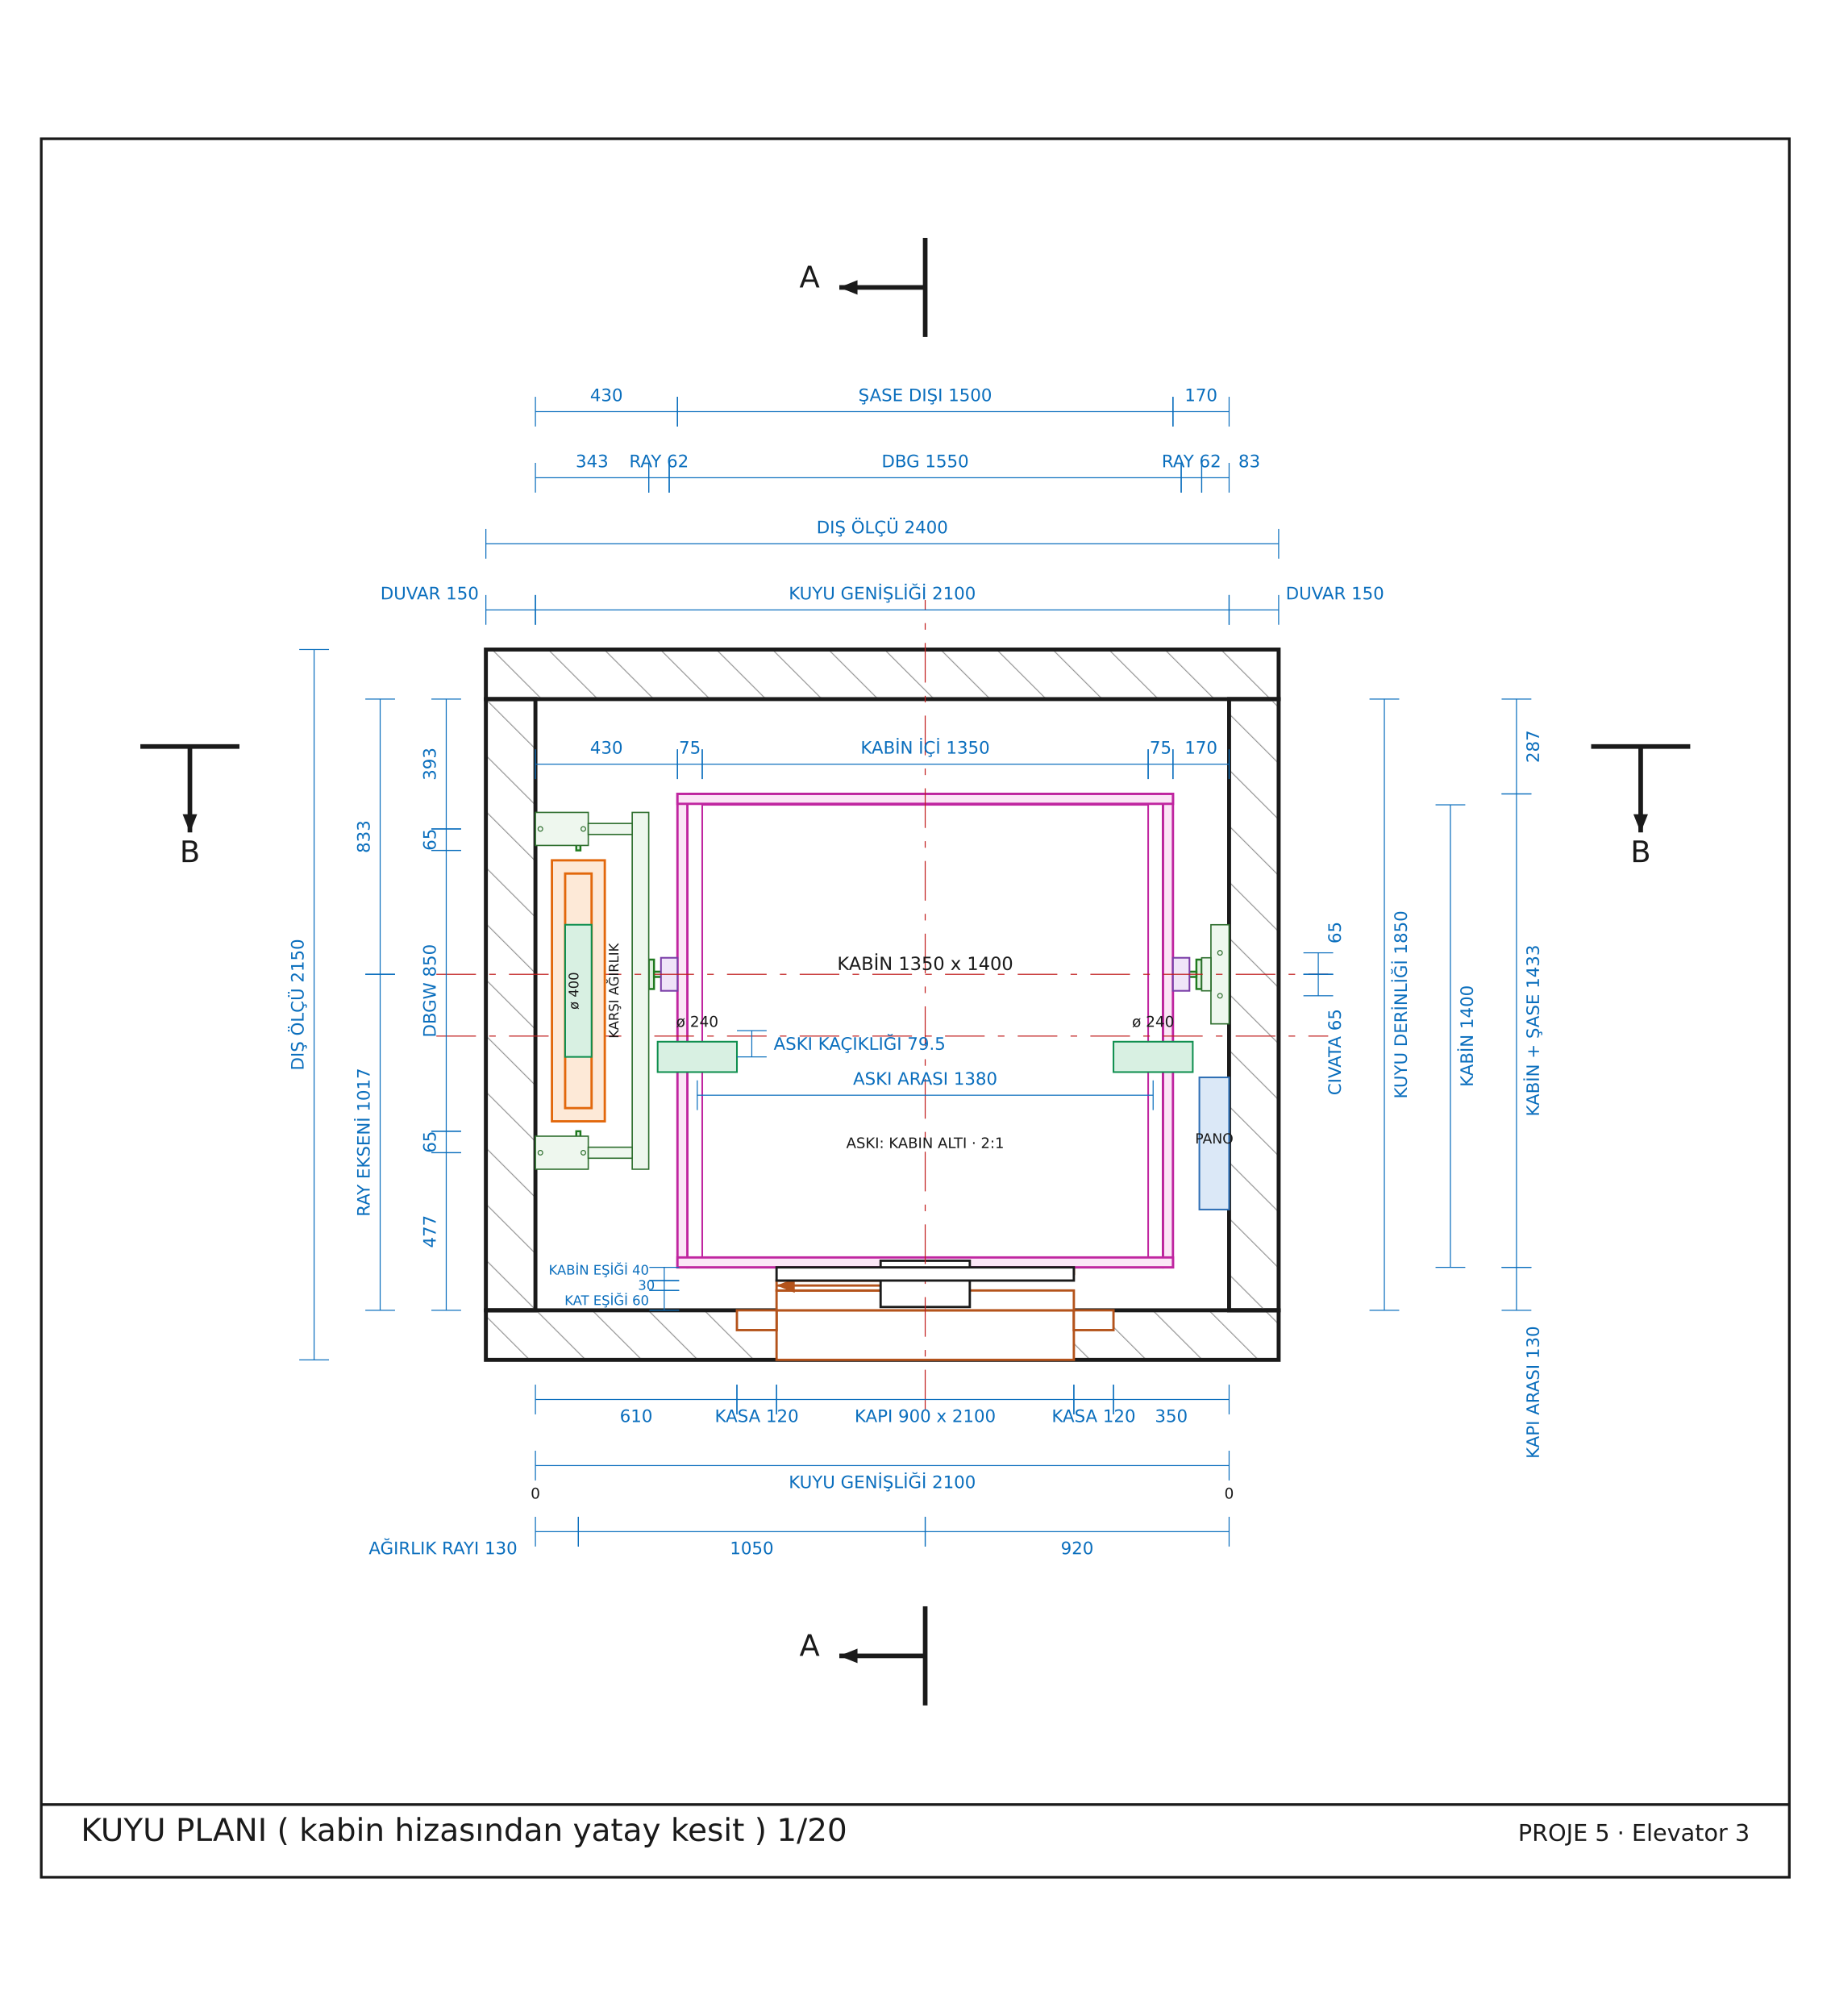
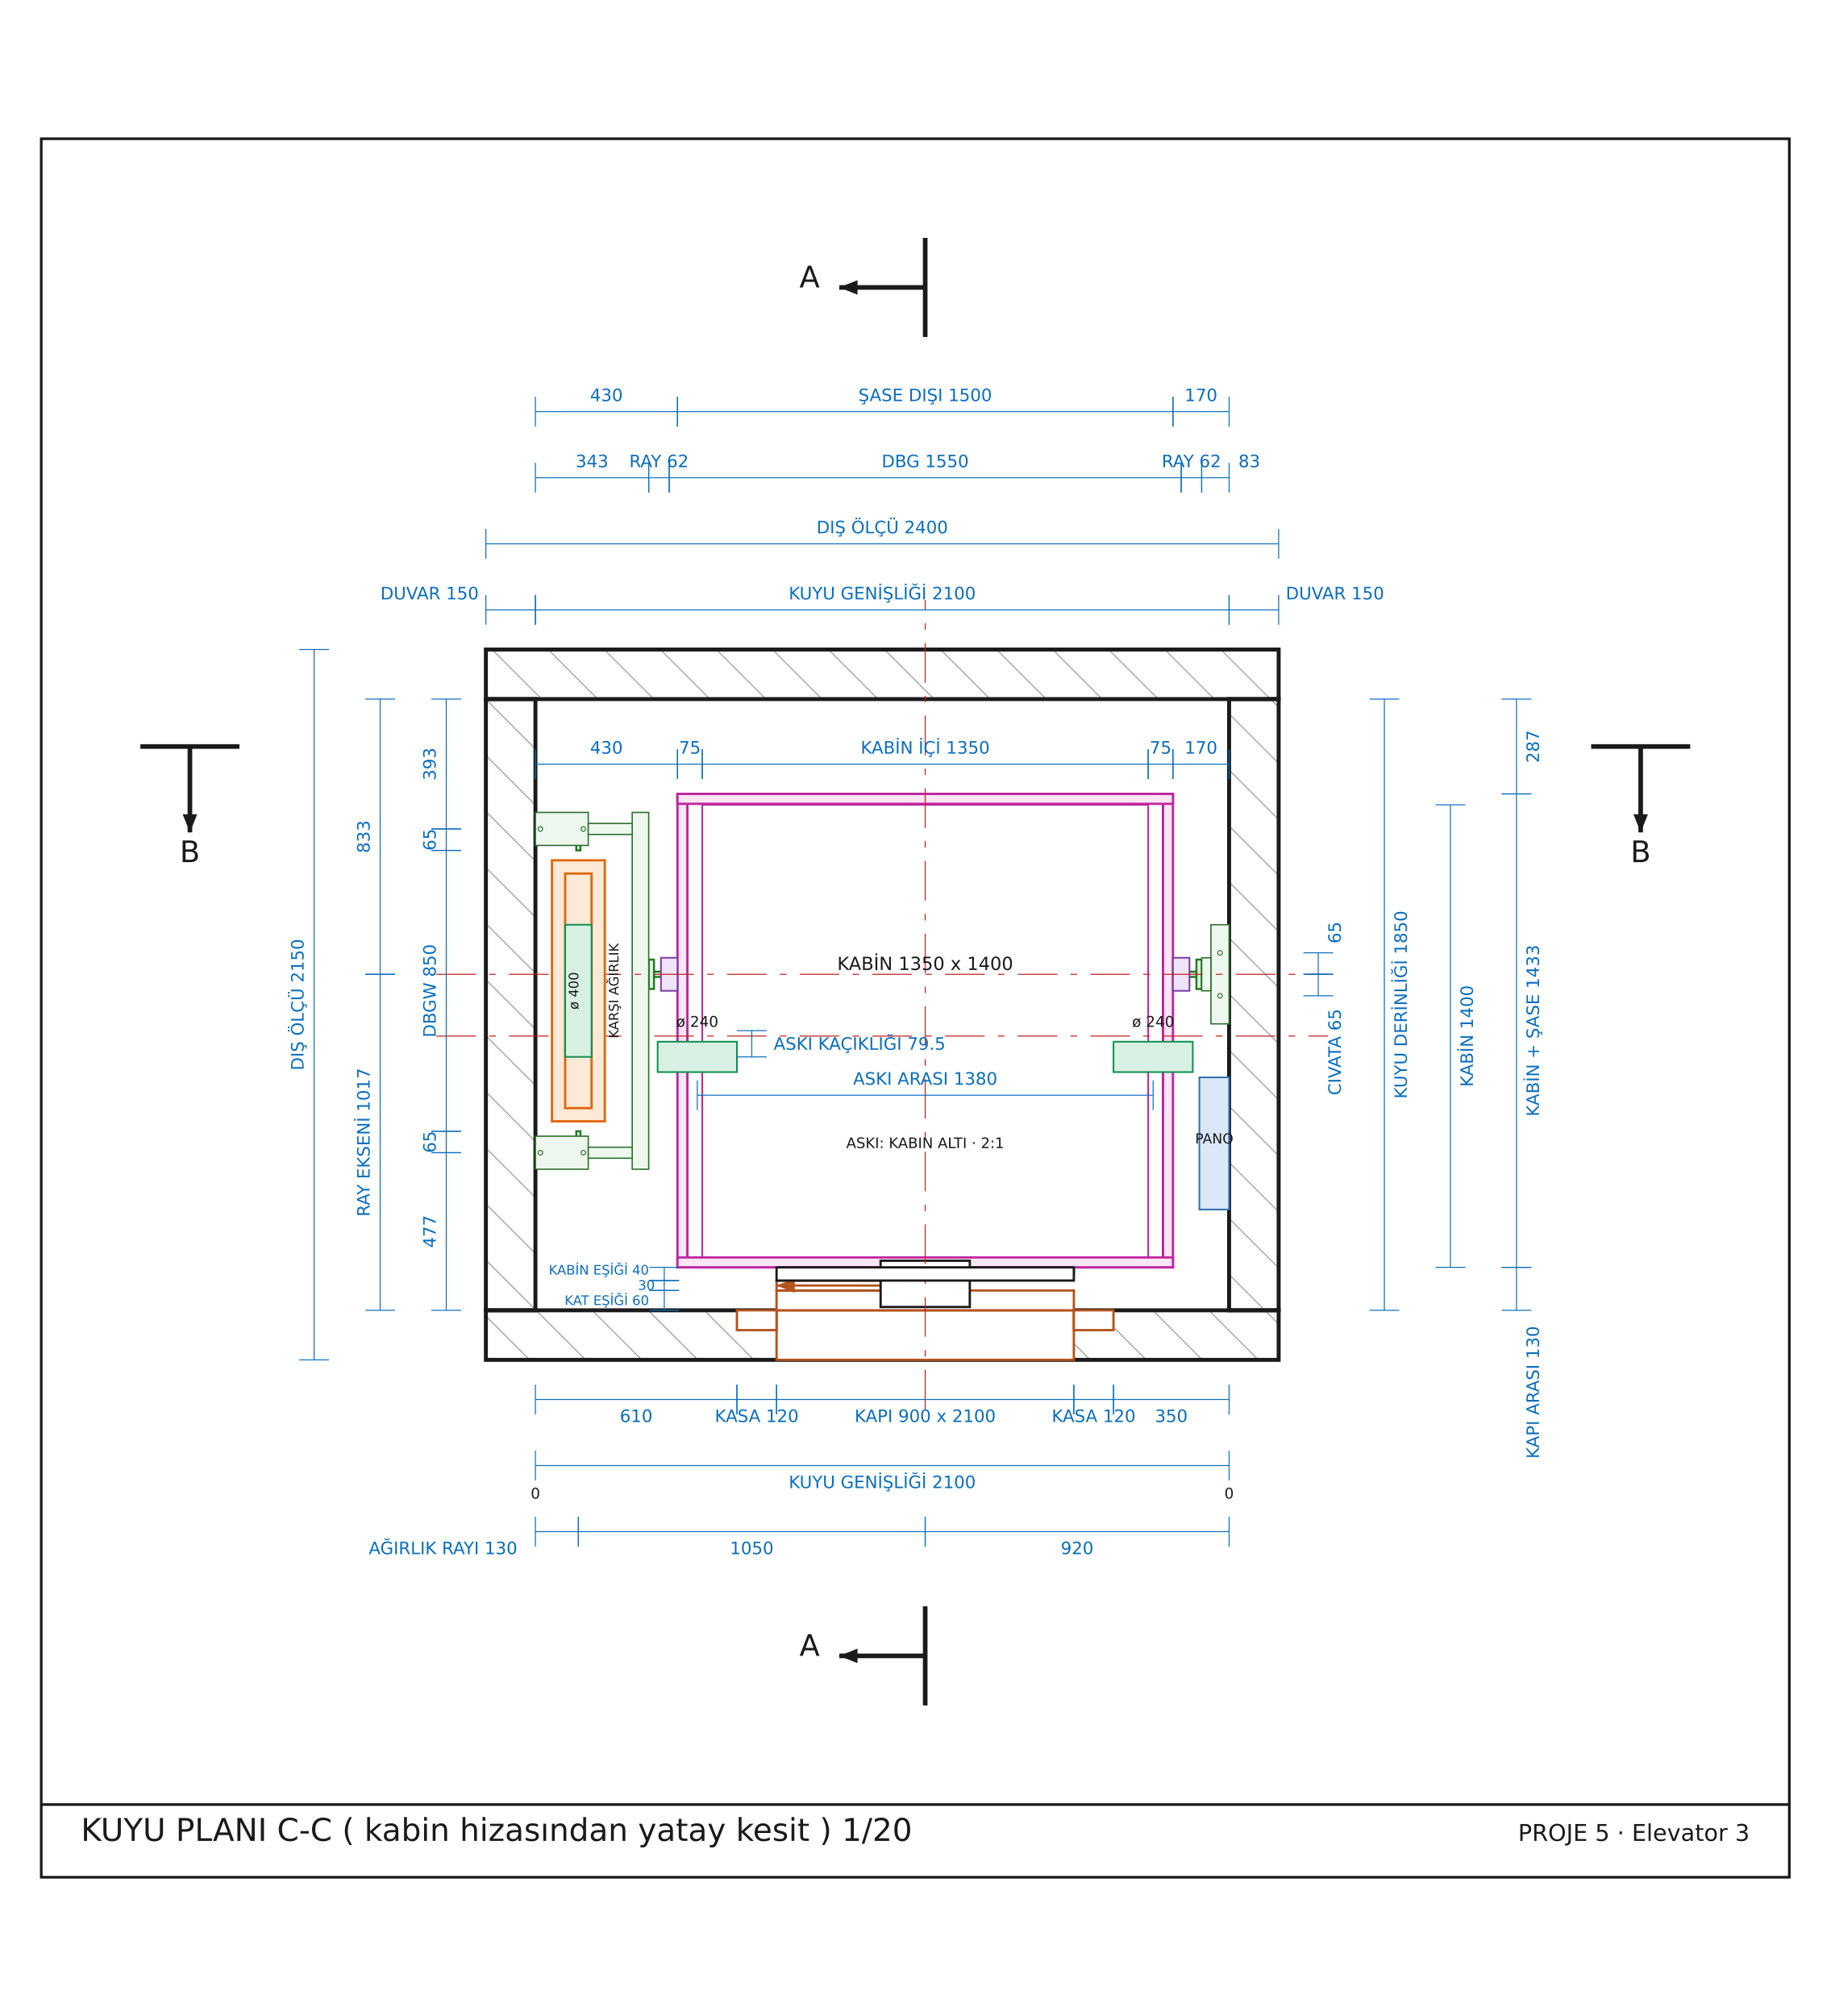
<svg xmlns="http://www.w3.org/2000/svg" viewBox="-1616 -3966 5532 6102" width="277mm" height="305mm">
  <defs>
    <pattern id="tarama" width="120" height="120" patternUnits="userSpaceOnUse" patternTransform="rotate(45)">
      <line x1="0" y1="0" x2="0" y2="120" stroke="#9a9a9a" stroke-width="6" />
    </pattern>
    <pattern id="tugla" width="240" height="120" patternUnits="userSpaceOnUse">
      <rect width="240" height="120" fill="#fdf3ee" />
      <path d="M0 0 H240 M0 60 H240 M120 0 V60 M0 60 V120 M240 60 V120" stroke="#c08a6a" stroke-width="5" fill="none" />
    </pattern>
  </defs>
  <rect x="-100000" y="-100000" width="200000" height="200000" fill="#ffffff" />
  <g transform="scale(1,-1)">
    <rect x="-150.0" y="-150.0" width="2400.0" height="150.0" fill="url(#tarama)" stroke="none" />
    <rect x="-150.0" y="-150.0" width="2400.0" height="150.0" fill="none" stroke="#1a1a1a" stroke-width="12" />
    <rect x="-150.0" y="1850.0" width="2400.0" height="150.0" fill="url(#tarama)" stroke="none" />
    <rect x="-150.0" y="1850.0" width="2400.0" height="150.0" fill="none" stroke="#1a1a1a" stroke-width="12" />
    <rect x="-150.0" y="0.0" width="150.0" height="1850.0" fill="url(#tarama)" stroke="none" />
    <rect x="-150.0" y="0.0" width="150.0" height="1850.0" fill="none" stroke="#1a1a1a" stroke-width="12" />
    <rect x="2100.0" y="0.0" width="150.0" height="1850.0" fill="url(#tarama)" stroke="none" />
    <rect x="2100.0" y="0.0" width="150.0" height="1850.0" fill="none" stroke="#1a1a1a" stroke-width="12" />
    <rect x="0.0" y="0.0" width="2100.0" height="1850.0" fill="none" stroke="#1a1a1a" stroke-width="6" />
    <rect x="730.0" y="-150.0" width="900.0" height="150.0" fill="#ffffff" stroke="#b4531b" stroke-width="7" />
    <rect x="610.0" y="-60.0" width="120.0" height="60.0" fill="#ffffff" stroke="#b4531b" stroke-width="7" />
    <rect x="1630.0" y="-60.0" width="120.0" height="60.0" fill="#ffffff" stroke="#b4531b" stroke-width="7" />
    <rect x="730.0" y="0.0" width="900.0" height="60.0" fill="#ffffff" stroke="#b4531b" stroke-width="7" />
    <rect x="730.0" y="60.0" width="450.0" height="30.0" fill="#ffffff" stroke="#b4531b" stroke-width="7" />
    <rect x="1180.0" y="110.0" width="450.0" height="30.0" fill="#ffffff" stroke="#b4531b" stroke-width="7" />
    <line x1="1045.0" y1="75.0" x2="730.0" y2="75.0" stroke="#b4531b" stroke-width="7" />
    <polygon points="730.0,75.0 785.0,53.0 785.0,97.0" fill="#b4531b" />
    <rect x="460.0" y="130.0" width="1440.0" height="1433.0" fill="#ffffff" stroke="#1a1a1a" stroke-width="7" />
    <rect x="505.0" y="130.0" width="1350.0" height="1400.0" fill="none" stroke="#c026a0" stroke-width="5" />
    <rect x="430.0" y="130.0" width="30.0" height="1433.0" fill="#fbe6f6" stroke="#c026a0" stroke-width="7" />
    <rect x="1900.0" y="130.0" width="30.0" height="1433.0" fill="#fbe6f6" stroke="#c026a0" stroke-width="7" />
    <rect x="430.0" y="130.0" width="1500.0" height="30.0" fill="#fbe6f6" stroke="#c026a0" stroke-width="7" />
    <rect x="430.0" y="1533.0" width="1500.0" height="30.0" fill="#fbe6f6" stroke="#c026a0" stroke-width="7" />
    <rect x="1045.0" y="10.0" width="270.0" height="140.0" fill="#ffffff" stroke="#1a1a1a" stroke-width="7" />
    <line x1="1180.0" y1="-300.0" x2="1180.0" y2="2150.0" stroke="#c01c1c" stroke-width="3" stroke-dasharray="120 40 20 40" />
    <line x1="-300.0" y1="830.0" x2="2400.0" y2="830.0" stroke="#c01c1c" stroke-width="3" stroke-dasharray="120 40 20 40" />
    <rect x="343.0" y="972.5" width="16.0" height="89.0" fill="#dff0df" stroke="#1f7a1f" stroke-width="6" />
    <rect x="359.0" y="1009.0" width="46.0" height="16.0" fill="#dff0df" stroke="#1f7a1f" stroke-width="6" />
    <rect x="293.0" y="427.0" width="50.0" height="1080.0" fill="#eef7ee" stroke="#2f6f2f" stroke-width="4" />
    <rect x="380.0" y="967.0" width="50.0" height="100.0" fill="#efe4f8" stroke="#7a3ea8" stroke-width="5" />
    <rect x="2001.0" y="972.5" width="16.0" height="89.0" fill="#dff0df" stroke="#1f7a1f" stroke-width="6" />
    <rect x="1955.0" y="1009.0" width="46.0" height="16.0" fill="#dff0df" stroke="#1f7a1f" stroke-width="6" />
    <rect x="2045.0" y="867.0" width="55.0" height="300.0" fill="#eef7ee" stroke="#2f6f2f" stroke-width="4" />
    <circle cx="2072.5" cy="952.0" r="7.0" fill="none" stroke="#2f6f2f" stroke-width="3" />
    <circle cx="2072.5" cy="1082.0" r="7.0" fill="none" stroke="#2f6f2f" stroke-width="3" />
    <rect x="2017.0" y="967.0" width="28.0" height="100.0" fill="#eef7ee" stroke="#2f6f2f" stroke-width="4" />
    <rect x="1930.0" y="967.0" width="50.0" height="100.0" fill="#efe4f8" stroke="#7a3ea8" stroke-width="5" />
    <line x1="-300.0" y1="1017.0" x2="2400.0" y2="1017.0" stroke="#c01c1c" stroke-width="3" stroke-dasharray="120 40 20 40" />
    <rect x="370.0" y="721.0" width="240.0" height="92.0" fill="#d8f0e2" stroke="#0f8f4f" stroke-width="5" />
    <g transform="translate(490.0,858.0) scale(1,-1) rotate(-0.0)">
      <text x="0" y="0" font-family="DejaVu Sans, Arial" font-size="45" fill="#1a1a1a" text-anchor="middle">ø 240</text>
    </g>
    <rect x="1750.0" y="721.0" width="240.0" height="92.0" fill="#d8f0e2" stroke="#0f8f4f" stroke-width="5" />
    <g transform="translate(1870.0,858.0) scale(1,-1) rotate(-0.0)">
      <text x="0" y="0" font-family="DejaVu Sans, Arial" font-size="45" fill="#1a1a1a" text-anchor="middle">ø 240</text>
    </g>
    <g transform="translate(1180.0,491.0) scale(1,-1) rotate(-0.0)">
      <text x="0" y="0" font-family="DejaVu Sans, Arial" font-size="44" fill="#1a1a1a" text-anchor="middle">ASKI:  KABIN ALTI  ·  2:1</text>
    </g>
    <rect x="50.0" y="572.0" width="160.0" height="790.0" fill="#fde9d7" stroke="#e2680c" stroke-width="7" />
    <rect x="90.0" y="612.0" width="80.0" height="710.0" fill="#fde9d7" stroke="#e2680c" stroke-width="7" />
    <rect x="95.0" y="1444.4" width="70.0" height="12.6" fill="#dff0df" stroke="#1f7a1f" stroke-width="6" />
    <rect x="123.7" y="1392.0" width="12.6" height="52.4" fill="#dff0df" stroke="#1f7a1f" stroke-width="6" />
    <rect x="0.0" y="1407.0" width="160.0" height="100.0" fill="#eef7ee" stroke="#2f6f2f" stroke-width="4" />
    <circle cx="15.0" cy="1457.0" r="7.0" fill="none" stroke="#2f6f2f" stroke-width="3" />
    <circle cx="145.0" cy="1457.0" r="7.0" fill="none" stroke="#2f6f2f" stroke-width="3" />
    <rect x="160.0" y="1440.3" width="133.0" height="33.3" fill="#eef7ee" stroke="#2f6f2f" stroke-width="4" />
    <rect x="95.0" y="477.0" width="70.0" height="12.6" fill="#dff0df" stroke="#1f7a1f" stroke-width="6" />
    <rect x="123.7" y="489.6" width="12.6" height="52.4" fill="#dff0df" stroke="#1f7a1f" stroke-width="6" />
    <rect x="0.0" y="427.0" width="160.0" height="100.0" fill="#eef7ee" stroke="#2f6f2f" stroke-width="4" />
    <circle cx="15.0" cy="477.0" r="7.0" fill="none" stroke="#2f6f2f" stroke-width="3" />
    <circle cx="145.0" cy="477.0" r="7.0" fill="none" stroke="#2f6f2f" stroke-width="3" />
    <rect x="160.0" y="460.3" width="133.0" height="33.3" fill="#eef7ee" stroke="#2f6f2f" stroke-width="4" />
    <rect x="90.0" y="767.0" width="80.0" height="400.0" fill="#d8f0e2" stroke="#0f8f4f" stroke-width="5" />
    <g transform="translate(130.0,967.0) scale(1,-1) rotate(-90.0)">
      <text x="0" y="0" font-family="DejaVu Sans, Arial" font-size="40" fill="#1a1a1a" text-anchor="middle">ø 400</text>
    </g>
    <rect x="2010.0" y="305.0" width="90.0" height="400.0" fill="#dbe8f7" stroke="#2f6fb5" stroke-width="5" />
    <g transform="translate(2055.0,505.0) scale(1,-1) rotate(-0.0)">
      <text x="0" y="0" font-family="DejaVu Sans, Arial" font-size="42" fill="#1a1a1a" text-anchor="middle">PANO</text>
    </g>
    <line x1="-150.0" y1="2120.0" x2="0.0" y2="2120.0" stroke="#0a6ebd" stroke-width="3" />
    <line x1="-150.0" y1="2075.0" x2="-150.0" y2="2165.0" stroke="#0a6ebd" stroke-width="3" />
    <line x1="0.0" y1="2075.0" x2="0.0" y2="2165.0" stroke="#0a6ebd" stroke-width="3" />
    <g transform="translate(-320.4,2151.8) scale(1,-1) rotate(-0.0)">
      <text x="0" y="0" font-family="DejaVu Sans, Arial" font-size="52" fill="#0a6ebd" text-anchor="middle">DUVAR 150</text>
    </g>
    <line x1="0.0" y1="2120.0" x2="2100.0" y2="2120.0" stroke="#0a6ebd" stroke-width="3" />
    <line x1="0.0" y1="2075.0" x2="0.0" y2="2165.0" stroke="#0a6ebd" stroke-width="3" />
    <line x1="2100.0" y1="2075.0" x2="2100.0" y2="2165.0" stroke="#0a6ebd" stroke-width="3" />
    <g transform="translate(1050.0,2151.8) scale(1,-1) rotate(-0.0)">
      <text x="0" y="0" font-family="DejaVu Sans, Arial" font-size="52" fill="#0a6ebd" text-anchor="middle">KUYU GENİŞLİĞİ 2100</text>
    </g>
    <line x1="2100.0" y1="2120.0" x2="2250.0" y2="2120.0" stroke="#0a6ebd" stroke-width="3" />
    <line x1="2100.0" y1="2075.0" x2="2100.0" y2="2165.0" stroke="#0a6ebd" stroke-width="3" />
    <line x1="2250.0" y1="2075.0" x2="2250.0" y2="2165.0" stroke="#0a6ebd" stroke-width="3" />
    <g transform="translate(2420.4,2151.8) scale(1,-1) rotate(-0.0)">
      <text x="0" y="0" font-family="DejaVu Sans, Arial" font-size="52" fill="#0a6ebd" text-anchor="middle">DUVAR 150</text>
    </g>
    <line x1="-150.0" y1="2320.0" x2="2250.0" y2="2320.0" stroke="#0a6ebd" stroke-width="3" />
    <line x1="-150.0" y1="2275.0" x2="-150.0" y2="2365.0" stroke="#0a6ebd" stroke-width="3" />
    <line x1="2250.0" y1="2275.0" x2="2250.0" y2="2365.0" stroke="#0a6ebd" stroke-width="3" />
    <g transform="translate(1050.0,2351.8) scale(1,-1) rotate(-0.0)">
      <text x="0" y="0" font-family="DejaVu Sans, Arial" font-size="52" fill="#0a6ebd" text-anchor="middle">DIŞ ÖLÇÜ 2400</text>
    </g>
    <line x1="0.0" y1="2520.0" x2="343.0" y2="2520.0" stroke="#0a6ebd" stroke-width="3" />
    <line x1="0.0" y1="2475.0" x2="0.0" y2="2565.0" stroke="#0a6ebd" stroke-width="3" />
    <line x1="343.0" y1="2475.0" x2="343.0" y2="2565.0" stroke="#0a6ebd" stroke-width="3" />
    <g transform="translate(171.5,2551.8) scale(1,-1) rotate(-0.0)">
      <text x="0" y="0" font-family="DejaVu Sans, Arial" font-size="52" fill="#0a6ebd" text-anchor="middle">343</text>
    </g>
    <line x1="343.0" y1="2520.0" x2="405.0" y2="2520.0" stroke="#0a6ebd" stroke-width="3" />
    <line x1="343.0" y1="2475.0" x2="343.0" y2="2565.0" stroke="#0a6ebd" stroke-width="3" />
    <line x1="405.0" y1="2475.0" x2="405.0" y2="2565.0" stroke="#0a6ebd" stroke-width="3" />
    <g transform="translate(374.0,2551.8) scale(1,-1) rotate(-0.0)">
      <text x="0" y="0" font-family="DejaVu Sans, Arial" font-size="52" fill="#0a6ebd" text-anchor="middle">RAY 62</text>
    </g>
    <line x1="405.0" y1="2520.0" x2="1955.0" y2="2520.0" stroke="#0a6ebd" stroke-width="3" />
    <line x1="405.0" y1="2475.0" x2="405.0" y2="2565.0" stroke="#0a6ebd" stroke-width="3" />
    <line x1="1955.0" y1="2475.0" x2="1955.0" y2="2565.0" stroke="#0a6ebd" stroke-width="3" />
    <g transform="translate(1180.0,2551.8) scale(1,-1) rotate(-0.0)">
      <text x="0" y="0" font-family="DejaVu Sans, Arial" font-size="52" fill="#0a6ebd" text-anchor="middle">DBG 1550</text>
    </g>
    <line x1="1955.0" y1="2520.0" x2="2017.0" y2="2520.0" stroke="#0a6ebd" stroke-width="3" />
    <line x1="1955.0" y1="2475.0" x2="1955.0" y2="2565.0" stroke="#0a6ebd" stroke-width="3" />
    <line x1="2017.0" y1="2475.0" x2="2017.0" y2="2565.0" stroke="#0a6ebd" stroke-width="3" />
    <g transform="translate(1986.0,2551.8) scale(1,-1) rotate(-0.0)">
      <text x="0" y="0" font-family="DejaVu Sans, Arial" font-size="52" fill="#0a6ebd" text-anchor="middle">RAY 62</text>
    </g>
    <line x1="2017.0" y1="2520.0" x2="2100.0" y2="2520.0" stroke="#0a6ebd" stroke-width="3" />
    <line x1="2017.0" y1="2475.0" x2="2017.0" y2="2565.0" stroke="#0a6ebd" stroke-width="3" />
    <line x1="2100.0" y1="2475.0" x2="2100.0" y2="2565.0" stroke="#0a6ebd" stroke-width="3" />
    <g transform="translate(2161.2,2551.8) scale(1,-1) rotate(-0.0)">
      <text x="0" y="0" font-family="DejaVu Sans, Arial" font-size="52" fill="#0a6ebd" text-anchor="middle">83</text>
    </g>
    <line x1="0.0" y1="2720.0" x2="430.0" y2="2720.0" stroke="#0a6ebd" stroke-width="3" />
    <line x1="0.0" y1="2675.0" x2="0.0" y2="2765.0" stroke="#0a6ebd" stroke-width="3" />
    <line x1="430.0" y1="2675.0" x2="430.0" y2="2765.0" stroke="#0a6ebd" stroke-width="3" />
    <g transform="translate(215.0,2751.8) scale(1,-1) rotate(-0.0)">
      <text x="0" y="0" font-family="DejaVu Sans, Arial" font-size="52" fill="#0a6ebd" text-anchor="middle">430</text>
    </g>
    <line x1="430.0" y1="2720.0" x2="1930.0" y2="2720.0" stroke="#0a6ebd" stroke-width="3" />
    <line x1="430.0" y1="2675.0" x2="430.0" y2="2765.0" stroke="#0a6ebd" stroke-width="3" />
    <line x1="1930.0" y1="2675.0" x2="1930.0" y2="2765.0" stroke="#0a6ebd" stroke-width="3" />
    <g transform="translate(1180.0,2751.8) scale(1,-1) rotate(-0.0)">
      <text x="0" y="0" font-family="DejaVu Sans, Arial" font-size="52" fill="#0a6ebd" text-anchor="middle">ŞASE DIŞI 1500</text>
    </g>
    <line x1="1930.0" y1="2720.0" x2="2100.0" y2="2720.0" stroke="#0a6ebd" stroke-width="3" />
    <line x1="1930.0" y1="2675.0" x2="1930.0" y2="2765.0" stroke="#0a6ebd" stroke-width="3" />
    <line x1="2100.0" y1="2675.0" x2="2100.0" y2="2765.0" stroke="#0a6ebd" stroke-width="3" />
    <g transform="translate(2015.0,2751.8) scale(1,-1) rotate(-0.0)">
      <text x="0" y="0" font-family="DejaVu Sans, Arial" font-size="52" fill="#0a6ebd" text-anchor="middle">170</text>
    </g>
    <line x1="0.0" y1="-270.0" x2="610.0" y2="-270.0" stroke="#0a6ebd" stroke-width="3" />
    <line x1="0.0" y1="-315.0" x2="0.0" y2="-225.0" stroke="#0a6ebd" stroke-width="3" />
    <line x1="610.0" y1="-315.0" x2="610.0" y2="-225.0" stroke="#0a6ebd" stroke-width="3" />
    <g transform="translate(305.0,-338.2) scale(1,-1) rotate(-0.0)">
      <text x="0" y="0" font-family="DejaVu Sans, Arial" font-size="52" fill="#0a6ebd" text-anchor="middle">610</text>
    </g>
    <line x1="610.0" y1="-270.0" x2="730.0" y2="-270.0" stroke="#0a6ebd" stroke-width="3" />
    <line x1="610.0" y1="-315.0" x2="610.0" y2="-225.0" stroke="#0a6ebd" stroke-width="3" />
    <line x1="730.0" y1="-315.0" x2="730.0" y2="-225.0" stroke="#0a6ebd" stroke-width="3" />
    <g transform="translate(670.0,-338.2) scale(1,-1) rotate(-0.0)">
      <text x="0" y="0" font-family="DejaVu Sans, Arial" font-size="52" fill="#0a6ebd" text-anchor="middle">KASA 120</text>
    </g>
    <line x1="730.0" y1="-270.0" x2="1630.0" y2="-270.0" stroke="#0a6ebd" stroke-width="3" />
    <line x1="730.0" y1="-315.0" x2="730.0" y2="-225.0" stroke="#0a6ebd" stroke-width="3" />
    <line x1="1630.0" y1="-315.0" x2="1630.0" y2="-225.0" stroke="#0a6ebd" stroke-width="3" />
    <g transform="translate(1180.0,-338.2) scale(1,-1) rotate(-0.0)">
      <text x="0" y="0" font-family="DejaVu Sans, Arial" font-size="52" fill="#0a6ebd" text-anchor="middle">KAPI 900 x 2100</text>
    </g>
    <line x1="1630.0" y1="-270.0" x2="1750.0" y2="-270.0" stroke="#0a6ebd" stroke-width="3" />
    <line x1="1630.0" y1="-315.0" x2="1630.0" y2="-225.0" stroke="#0a6ebd" stroke-width="3" />
    <line x1="1750.0" y1="-315.0" x2="1750.0" y2="-225.0" stroke="#0a6ebd" stroke-width="3" />
    <g transform="translate(1690.0,-338.2) scale(1,-1) rotate(-0.0)">
      <text x="0" y="0" font-family="DejaVu Sans, Arial" font-size="52" fill="#0a6ebd" text-anchor="middle">KASA 120</text>
    </g>
    <line x1="1750.0" y1="-270.0" x2="2100.0" y2="-270.0" stroke="#0a6ebd" stroke-width="3" />
    <line x1="1750.0" y1="-315.0" x2="1750.0" y2="-225.0" stroke="#0a6ebd" stroke-width="3" />
    <line x1="2100.0" y1="-315.0" x2="2100.0" y2="-225.0" stroke="#0a6ebd" stroke-width="3" />
    <g transform="translate(1925.0,-338.2) scale(1,-1) rotate(-0.0)">
      <text x="0" y="0" font-family="DejaVu Sans, Arial" font-size="52" fill="#0a6ebd" text-anchor="middle">350</text>
    </g>
    <line x1="0.0" y1="-470.0" x2="2100.0" y2="-470.0" stroke="#0a6ebd" stroke-width="3" />
    <line x1="0.0" y1="-515.0" x2="0.0" y2="-425.0" stroke="#0a6ebd" stroke-width="3" />
    <line x1="2100.0" y1="-515.0" x2="2100.0" y2="-425.0" stroke="#0a6ebd" stroke-width="3" />
    <g transform="translate(1050.0,-538.2) scale(1,-1) rotate(-0.0)">
      <text x="0" y="0" font-family="DejaVu Sans, Arial" font-size="52" fill="#0a6ebd" text-anchor="middle">KUYU GENİŞLİĞİ 2100</text>
    </g>
    <line x1="0.0" y1="-670.0" x2="130.0" y2="-670.0" stroke="#0a6ebd" stroke-width="3" />
    <line x1="0.0" y1="-715.0" x2="0.0" y2="-625.0" stroke="#0a6ebd" stroke-width="3" />
    <line x1="130.0" y1="-715.0" x2="130.0" y2="-625.0" stroke="#0a6ebd" stroke-width="3" />
    <g transform="translate(-279.6,-738.2) scale(1,-1) rotate(-0.0)">
      <text x="0" y="0" font-family="DejaVu Sans, Arial" font-size="52" fill="#0a6ebd" text-anchor="middle">AĞIRLIK RAYI 130</text>
    </g>
    <line x1="130.0" y1="-670.0" x2="1180.0" y2="-670.0" stroke="#0a6ebd" stroke-width="3" />
    <line x1="130.0" y1="-715.0" x2="130.0" y2="-625.0" stroke="#0a6ebd" stroke-width="3" />
    <line x1="1180.0" y1="-715.0" x2="1180.0" y2="-625.0" stroke="#0a6ebd" stroke-width="3" />
    <g transform="translate(655.0,-738.2) scale(1,-1) rotate(-0.0)">
      <text x="0" y="0" font-family="DejaVu Sans, Arial" font-size="52" fill="#0a6ebd" text-anchor="middle">1050</text>
    </g>
    <line x1="1180.0" y1="-670.0" x2="2100.0" y2="-670.0" stroke="#0a6ebd" stroke-width="3" />
    <line x1="1180.0" y1="-715.0" x2="1180.0" y2="-625.0" stroke="#0a6ebd" stroke-width="3" />
    <line x1="2100.0" y1="-715.0" x2="2100.0" y2="-625.0" stroke="#0a6ebd" stroke-width="3" />
    <g transform="translate(1640.0,-738.2) scale(1,-1) rotate(-0.0)">
      <text x="0" y="0" font-family="DejaVu Sans, Arial" font-size="52" fill="#0a6ebd" text-anchor="middle">920</text>
    </g>
    <line x1="-270.0" y1="0.0" x2="-270.0" y2="477.0" stroke="#0a6ebd" stroke-width="3" />
    <line x1="-315.0" y1="0.0" x2="-225.0" y2="0.0" stroke="#0a6ebd" stroke-width="3" />
    <line x1="-315.0" y1="477.0" x2="-225.0" y2="477.0" stroke="#0a6ebd" stroke-width="3" />
    <g transform="translate(-301.8,238.5) scale(1,-1) rotate(-90.0)">
      <text x="0" y="0" font-family="DejaVu Sans, Arial" font-size="52" fill="#0a6ebd" text-anchor="middle">477</text>
    </g>
    <line x1="-270.0" y1="477.0" x2="-270.0" y2="542.0" stroke="#0a6ebd" stroke-width="3" />
    <line x1="-315.0" y1="477.0" x2="-225.0" y2="477.0" stroke="#0a6ebd" stroke-width="3" />
    <line x1="-315.0" y1="542.0" x2="-225.0" y2="542.0" stroke="#0a6ebd" stroke-width="3" />
    <g transform="translate(-301.8,509.5) scale(1,-1) rotate(-90.0)">
      <text x="0" y="0" font-family="DejaVu Sans, Arial" font-size="52" fill="#0a6ebd" text-anchor="middle">65</text>
    </g>
    <line x1="-270.0" y1="542.0" x2="-270.0" y2="1392.0" stroke="#0a6ebd" stroke-width="3" />
    <line x1="-315.0" y1="542.0" x2="-225.0" y2="542.0" stroke="#0a6ebd" stroke-width="3" />
    <line x1="-315.0" y1="1392.0" x2="-225.0" y2="1392.0" stroke="#0a6ebd" stroke-width="3" />
    <g transform="translate(-301.8,967.0) scale(1,-1) rotate(-90.0)">
      <text x="0" y="0" font-family="DejaVu Sans, Arial" font-size="52" fill="#0a6ebd" text-anchor="middle">DBGW 850</text>
    </g>
    <line x1="-270.0" y1="1392.0" x2="-270.0" y2="1457.0" stroke="#0a6ebd" stroke-width="3" />
    <line x1="-315.0" y1="1392.0" x2="-225.0" y2="1392.0" stroke="#0a6ebd" stroke-width="3" />
    <line x1="-315.0" y1="1457.0" x2="-225.0" y2="1457.0" stroke="#0a6ebd" stroke-width="3" />
    <g transform="translate(-301.8,1424.5) scale(1,-1) rotate(-90.0)">
      <text x="0" y="0" font-family="DejaVu Sans, Arial" font-size="52" fill="#0a6ebd" text-anchor="middle">65</text>
    </g>
    <line x1="-270.0" y1="1457.0" x2="-270.0" y2="1850.0" stroke="#0a6ebd" stroke-width="3" />
    <line x1="-315.0" y1="1457.0" x2="-225.0" y2="1457.0" stroke="#0a6ebd" stroke-width="3" />
    <line x1="-315.0" y1="1850.0" x2="-225.0" y2="1850.0" stroke="#0a6ebd" stroke-width="3" />
    <g transform="translate(-301.8,1653.5) scale(1,-1) rotate(-90.0)">
      <text x="0" y="0" font-family="DejaVu Sans, Arial" font-size="52" fill="#0a6ebd" text-anchor="middle">393</text>
    </g>
    <line x1="-470.0" y1="0.0" x2="-470.0" y2="1017.0" stroke="#0a6ebd" stroke-width="3" />
    <line x1="-515.0" y1="0.0" x2="-425.0" y2="0.0" stroke="#0a6ebd" stroke-width="3" />
    <line x1="-515.0" y1="1017.0" x2="-425.0" y2="1017.0" stroke="#0a6ebd" stroke-width="3" />
    <g transform="translate(-501.8,508.5) scale(1,-1) rotate(-90.0)">
      <text x="0" y="0" font-family="DejaVu Sans, Arial" font-size="52" fill="#0a6ebd" text-anchor="middle">RAY EKSENİ 1017</text>
    </g>
    <line x1="-470.0" y1="1017.0" x2="-470.0" y2="1850.0" stroke="#0a6ebd" stroke-width="3" />
    <line x1="-515.0" y1="1017.0" x2="-425.0" y2="1017.0" stroke="#0a6ebd" stroke-width="3" />
    <line x1="-515.0" y1="1850.0" x2="-425.0" y2="1850.0" stroke="#0a6ebd" stroke-width="3" />
    <g transform="translate(-501.8,1433.5) scale(1,-1) rotate(-90.0)">
      <text x="0" y="0" font-family="DejaVu Sans, Arial" font-size="52" fill="#0a6ebd" text-anchor="middle">833</text>
    </g>
    <line x1="-670.0" y1="-150.0" x2="-670.0" y2="2000.0" stroke="#0a6ebd" stroke-width="3" />
    <line x1="-715.0" y1="-150.0" x2="-625.0" y2="-150.0" stroke="#0a6ebd" stroke-width="3" />
    <line x1="-715.0" y1="2000.0" x2="-625.0" y2="2000.0" stroke="#0a6ebd" stroke-width="3" />
    <g transform="translate(-701.8,925.0) scale(1,-1) rotate(-90.0)">
      <text x="0" y="0" font-family="DejaVu Sans, Arial" font-size="52" fill="#0a6ebd" text-anchor="middle">DIŞ ÖLÇÜ 2150</text>
    </g>
    <line x1="2370.0" y1="952.0" x2="2370.0" y2="1017.0" stroke="#0a6ebd" stroke-width="3" />
    <line x1="2325.0" y1="952.0" x2="2415.0" y2="952.0" stroke="#0a6ebd" stroke-width="3" />
    <line x1="2325.0" y1="1017.0" x2="2415.0" y2="1017.0" stroke="#0a6ebd" stroke-width="3" />
    <g transform="translate(2438.2,781.6) scale(1,-1) rotate(-90.0)">
      <text x="0" y="0" font-family="DejaVu Sans, Arial" font-size="52" fill="#0a6ebd" text-anchor="middle">CIVATA 65</text>
    </g>
    <line x1="2370.0" y1="1017.0" x2="2370.0" y2="1082.0" stroke="#0a6ebd" stroke-width="3" />
    <line x1="2325.0" y1="1017.0" x2="2415.0" y2="1017.0" stroke="#0a6ebd" stroke-width="3" />
    <line x1="2325.0" y1="1082.0" x2="2415.0" y2="1082.0" stroke="#0a6ebd" stroke-width="3" />
    <g transform="translate(2438.2,1143.2) scale(1,-1) rotate(-90.0)">
      <text x="0" y="0" font-family="DejaVu Sans, Arial" font-size="52" fill="#0a6ebd" text-anchor="middle">65</text>
    </g>
    <line x1="2570.0" y1="0.0" x2="2570.0" y2="1850.0" stroke="#0a6ebd" stroke-width="3" />
    <line x1="2525.0" y1="0.0" x2="2615.0" y2="0.0" stroke="#0a6ebd" stroke-width="3" />
    <line x1="2525.0" y1="1850.0" x2="2615.0" y2="1850.0" stroke="#0a6ebd" stroke-width="3" />
    <g transform="translate(2638.2,925.0) scale(1,-1) rotate(-90.0)">
      <text x="0" y="0" font-family="DejaVu Sans, Arial" font-size="52" fill="#0a6ebd" text-anchor="middle">KUYU DERİNLİĞİ 1850</text>
    </g>
    <line x1="2770.0" y1="130.0" x2="2770.0" y2="1530.0" stroke="#0a6ebd" stroke-width="3" />
    <line x1="2725.0" y1="130.0" x2="2815.0" y2="130.0" stroke="#0a6ebd" stroke-width="3" />
    <line x1="2725.0" y1="1530.0" x2="2815.0" y2="1530.0" stroke="#0a6ebd" stroke-width="3" />
    <g transform="translate(2838.2,830.0) scale(1,-1) rotate(-90.0)">
      <text x="0" y="0" font-family="DejaVu Sans, Arial" font-size="52" fill="#0a6ebd" text-anchor="middle">KABİN 1400</text>
    </g>
    <line x1="2970.0" y1="0.0" x2="2970.0" y2="130.0" stroke="#0a6ebd" stroke-width="3" />
    <line x1="2925.0" y1="0.0" x2="3015.0" y2="0.0" stroke="#0a6ebd" stroke-width="3" />
    <line x1="2925.0" y1="130.0" x2="3015.0" y2="130.0" stroke="#0a6ebd" stroke-width="3" />
    <g transform="translate(3038.2,-248.4) scale(1,-1) rotate(-90.0)">
      <text x="0" y="0" font-family="DejaVu Sans, Arial" font-size="52" fill="#0a6ebd" text-anchor="middle">KAPI ARASI 130</text>
    </g>
    <line x1="2970.0" y1="130.0" x2="2970.0" y2="1563.0" stroke="#0a6ebd" stroke-width="3" />
    <line x1="2925.0" y1="130.0" x2="3015.0" y2="130.0" stroke="#0a6ebd" stroke-width="3" />
    <line x1="2925.0" y1="1563.0" x2="3015.0" y2="1563.0" stroke="#0a6ebd" stroke-width="3" />
    <g transform="translate(3038.2,846.5) scale(1,-1) rotate(-90.0)">
      <text x="0" y="0" font-family="DejaVu Sans, Arial" font-size="52" fill="#0a6ebd" text-anchor="middle">KABİN + ŞASE 1433</text>
    </g>
    <line x1="2970.0" y1="1563.0" x2="2970.0" y2="1850.0" stroke="#0a6ebd" stroke-width="3" />
    <line x1="2925.0" y1="1563.0" x2="3015.0" y2="1563.0" stroke="#0a6ebd" stroke-width="3" />
    <line x1="2925.0" y1="1850.0" x2="3015.0" y2="1850.0" stroke="#0a6ebd" stroke-width="3" />
    <g transform="translate(3038.2,1706.5) scale(1,-1) rotate(-90.0)">
      <text x="0" y="0" font-family="DejaVu Sans, Arial" font-size="52" fill="#0a6ebd" text-anchor="middle">287</text>
    </g>
    <line x1="0.0" y1="1653.0" x2="430.0" y2="1653.0" stroke="#0a6ebd" stroke-width="3" />
    <line x1="0.0" y1="1608.0" x2="0.0" y2="1698.0" stroke="#0a6ebd" stroke-width="3" />
    <line x1="430.0" y1="1608.0" x2="430.0" y2="1698.0" stroke="#0a6ebd" stroke-width="3" />
    <g transform="translate(215.0,1684.8) scale(1,-1) rotate(-0.0)">
      <text x="0" y="0" font-family="DejaVu Sans, Arial" font-size="52" fill="#0a6ebd" text-anchor="middle">430</text>
    </g>
    <line x1="430.0" y1="1653.0" x2="505.0" y2="1653.0" stroke="#0a6ebd" stroke-width="3" />
    <line x1="430.0" y1="1608.0" x2="430.0" y2="1698.0" stroke="#0a6ebd" stroke-width="3" />
    <line x1="505.0" y1="1608.0" x2="505.0" y2="1698.0" stroke="#0a6ebd" stroke-width="3" />
    <g transform="translate(467.5,1684.8) scale(1,-1) rotate(-0.0)">
      <text x="0" y="0" font-family="DejaVu Sans, Arial" font-size="52" fill="#0a6ebd" text-anchor="middle">75</text>
    </g>
    <line x1="505.0" y1="1653.0" x2="1855.0" y2="1653.0" stroke="#0a6ebd" stroke-width="3" />
    <line x1="505.0" y1="1608.0" x2="505.0" y2="1698.0" stroke="#0a6ebd" stroke-width="3" />
    <line x1="1855.0" y1="1608.0" x2="1855.0" y2="1698.0" stroke="#0a6ebd" stroke-width="3" />
    <g transform="translate(1180.0,1684.8) scale(1,-1) rotate(-0.0)">
      <text x="0" y="0" font-family="DejaVu Sans, Arial" font-size="52" fill="#0a6ebd" text-anchor="middle">KABİN İÇİ 1350</text>
    </g>
    <line x1="1855.0" y1="1653.0" x2="1930.0" y2="1653.0" stroke="#0a6ebd" stroke-width="3" />
    <line x1="1855.0" y1="1608.0" x2="1855.0" y2="1698.0" stroke="#0a6ebd" stroke-width="3" />
    <line x1="1930.0" y1="1608.0" x2="1930.0" y2="1698.0" stroke="#0a6ebd" stroke-width="3" />
    <g transform="translate(1892.5,1684.8) scale(1,-1) rotate(-0.0)">
      <text x="0" y="0" font-family="DejaVu Sans, Arial" font-size="52" fill="#0a6ebd" text-anchor="middle">75</text>
    </g>
    <line x1="1930.0" y1="1653.0" x2="2100.0" y2="1653.0" stroke="#0a6ebd" stroke-width="3" />
    <line x1="1930.0" y1="1608.0" x2="1930.0" y2="1698.0" stroke="#0a6ebd" stroke-width="3" />
    <line x1="2100.0" y1="1608.0" x2="2100.0" y2="1698.0" stroke="#0a6ebd" stroke-width="3" />
    <g transform="translate(2015.0,1684.8) scale(1,-1) rotate(-0.0)">
      <text x="0" y="0" font-family="DejaVu Sans, Arial" font-size="52" fill="#0a6ebd" text-anchor="middle">170</text>
    </g>
    <line x1="390.0" y1="0.0" x2="390.0" y2="60.0" stroke="#0a6ebd" stroke-width="3" />
    <line x1="345.0" y1="0.0" x2="435.0" y2="0.0" stroke="#0a6ebd" stroke-width="3" />
    <line x1="345.0" y1="60.0" x2="435.0" y2="60.0" stroke="#0a6ebd" stroke-width="3" />
    <g transform="translate(216.0,16.0) scale(1,-1) rotate(-0.0)">
      <text x="0" y="0" font-family="DejaVu Sans, Arial" font-size="40" fill="#0a6ebd" text-anchor="middle">KAT EŞİĞİ 60</text>
    </g>
    <line x1="390.0" y1="60.0" x2="390.0" y2="90.0" stroke="#0a6ebd" stroke-width="3" />
    <line x1="345.0" y1="60.0" x2="435.0" y2="60.0" stroke="#0a6ebd" stroke-width="3" />
    <line x1="345.0" y1="90.0" x2="435.0" y2="90.0" stroke="#0a6ebd" stroke-width="3" />
    <g transform="translate(336.0,62.0) scale(1,-1) rotate(-0.0)">
      <text x="0" y="0" font-family="DejaVu Sans, Arial" font-size="40" fill="#0a6ebd" text-anchor="middle">30</text>
    </g>
    <line x1="390.0" y1="90.0" x2="390.0" y2="130.0" stroke="#0a6ebd" stroke-width="3" />
    <line x1="345.0" y1="90.0" x2="435.0" y2="90.0" stroke="#0a6ebd" stroke-width="3" />
    <line x1="345.0" y1="130.0" x2="435.0" y2="130.0" stroke="#0a6ebd" stroke-width="3" />
    <g transform="translate(192.0,108.0) scale(1,-1) rotate(-0.0)">
      <text x="0" y="0" font-family="DejaVu Sans, Arial" font-size="40" fill="#0a6ebd" text-anchor="middle">KABİN EŞİĞİ 40</text>
    </g>
    <line x1="490.0" y1="651.0" x2="1870.0" y2="651.0" stroke="#0a6ebd" stroke-width="3" />
    <line x1="490.0" y1="606.0" x2="490.0" y2="696.0" stroke="#0a6ebd" stroke-width="3" />
    <line x1="1870.0" y1="606.0" x2="1870.0" y2="696.0" stroke="#0a6ebd" stroke-width="3" />
    <g transform="translate(1180.0,682.8) scale(1,-1) rotate(-0.0)">
      <text x="0" y="0" font-family="DejaVu Sans, Arial" font-size="52" fill="#0a6ebd" text-anchor="middle">ASKI ARASI 1380</text>
    </g>
    <line x1="655.0" y1="767.0" x2="655.0" y2="846.5" stroke="#0a6ebd" stroke-width="3" />
    <line x1="610.0" y1="767.0" x2="700.0" y2="767.0" stroke="#0a6ebd" stroke-width="3" />
    <line x1="610.0" y1="846.5" x2="700.0" y2="846.5" stroke="#0a6ebd" stroke-width="3" />
    <g transform="translate(981.4,788.5) scale(1,-1) rotate(-0.0)">
      <text x="0" y="0" font-family="DejaVu Sans, Arial" font-size="52" fill="#0a6ebd" text-anchor="middle">ASKI KAÇIKLIĞI 79.5</text>
    </g>
    <rect x="730.0" y="90.0" width="900.0" height="40.0" fill="#ffffff" stroke="#1a1a1a" stroke-width="7" />
    <g transform="translate(1180.0,1030.0) scale(1,-1) rotate(-0.0)">
      <text x="0" y="0" font-family="DejaVu Sans, Arial" font-size="55" fill="#1a1a1a" text-anchor="middle">KABİN  1350 x 1400</text>
    </g>
    <g transform="translate(0.0,-570.0) scale(1,-1) rotate(-0.0)">
      <text x="0" y="0" font-family="DejaVu Sans, Arial" font-size="45" fill="#1a1a1a" text-anchor="middle">0</text>
    </g>
    <g transform="translate(2100.0,-570.0) scale(1,-1) rotate(-0.0)">
      <text x="0" y="0" font-family="DejaVu Sans, Arial" font-size="45" fill="#1a1a1a" text-anchor="middle">0</text>
    </g>
    <g transform="translate(251.5,967.0) scale(1,-1) rotate(-90.0)">
      <text x="0" y="0" font-family="DejaVu Sans, Arial" font-size="40" fill="#1a1a1a" text-anchor="middle">KARŞI AĞIRLIK</text>
    </g>
    <line x1="1180.0" y1="2946.0" x2="1180.0" y2="3246.0" stroke="#1a1a1a" stroke-width="14" />
    <line x1="1180.0" y1="3096.0" x2="920.0" y2="3096.0" stroke="#1a1a1a" stroke-width="14" />
    <polygon points="920.0,3096.0 975.0,3074.0 975.0,3118.0" fill="#1a1a1a" />
    <g transform="translate(830.0,3096.0) scale(1,-1) rotate(-0.0)">
      <text x="0" y="0" font-family="DejaVu Sans, Arial" font-size="90" fill="#1a1a1a" text-anchor="middle">A</text>
    </g>
    <line x1="1180.0" y1="-896.0" x2="1180.0" y2="-1196.0" stroke="#1a1a1a" stroke-width="14" />
    <line x1="1180.0" y1="-1046.0" x2="920.0" y2="-1046.0" stroke="#1a1a1a" stroke-width="14" />
    <polygon points="920.0,-1046.0 975.0,-1068.0 975.0,-1024.0" fill="#1a1a1a" />
    <g transform="translate(830.0,-1046.0) scale(1,-1) rotate(-0.0)">
      <text x="0" y="0" font-family="DejaVu Sans, Arial" font-size="90" fill="#1a1a1a" text-anchor="middle">A</text>
    </g>
    <line x1="-896.0" y1="1706.5" x2="-1196.0" y2="1706.5" stroke="#1a1a1a" stroke-width="14" />
    <line x1="-1046.0" y1="1706.5" x2="-1046.0" y2="1446.5" stroke="#1a1a1a" stroke-width="14" />
    <polygon points="-1046.0,1446.5 -1024.0,1501.5 -1068.0,1501.5" fill="#1a1a1a" />
    <g transform="translate(-1046.0,1356.5) scale(1,-1) rotate(-0.0)">
      <text x="0" y="0" font-family="DejaVu Sans, Arial" font-size="90" fill="#1a1a1a" text-anchor="middle">B</text>
    </g>
    <line x1="3196.0" y1="1706.5" x2="3496.0" y2="1706.5" stroke="#1a1a1a" stroke-width="14" />
    <line x1="3346.0" y1="1706.5" x2="3346.0" y2="1446.5" stroke="#1a1a1a" stroke-width="14" />
    <polygon points="3346.0,1446.5 3368.0,1501.5 3324.0,1501.5" fill="#1a1a1a" />
    <g transform="translate(3346.0,1356.5) scale(1,-1) rotate(-0.0)">
      <text x="0" y="0" font-family="DejaVu Sans, Arial" font-size="90" fill="#1a1a1a" text-anchor="middle">B</text>
    </g>
    <rect x="-1496.0" y="-1716.0" width="5292.0" height="5262.0" fill="none" stroke="#1a1a1a" stroke-width="8" />
    <line x1="-1496.0" y1="-1496.0" x2="3796.0" y2="-1496.0" stroke="#1a1a1a" stroke-width="8" />
    <g transform="translate(-1376.0,-1606.0) scale(1,-1) rotate(-0.0)">
-       <text x="0" y="0" font-family="DejaVu Sans, Arial" font-size="95" fill="#1a1a1a" text-anchor="start">KUYU PLANI  ( kabin hizasından yatay kesit )   1/20</text>
+       <text x="0" y="0" font-family="DejaVu Sans, Arial" font-size="95" fill="#1a1a1a" text-anchor="start">KUYU PLANI  C-C  ( kabin hizasından yatay kesit )   1/20</text>
    </g>
    <g transform="translate(3676.0,-1606.0) scale(1,-1) rotate(-0.0)">
      <text x="0" y="0" font-family="DejaVu Sans, Arial" font-size="70" fill="#1a1a1a" text-anchor="end">PROJE 5  ·  Elevator 3</text>
    </g>
  </g>
</svg>
